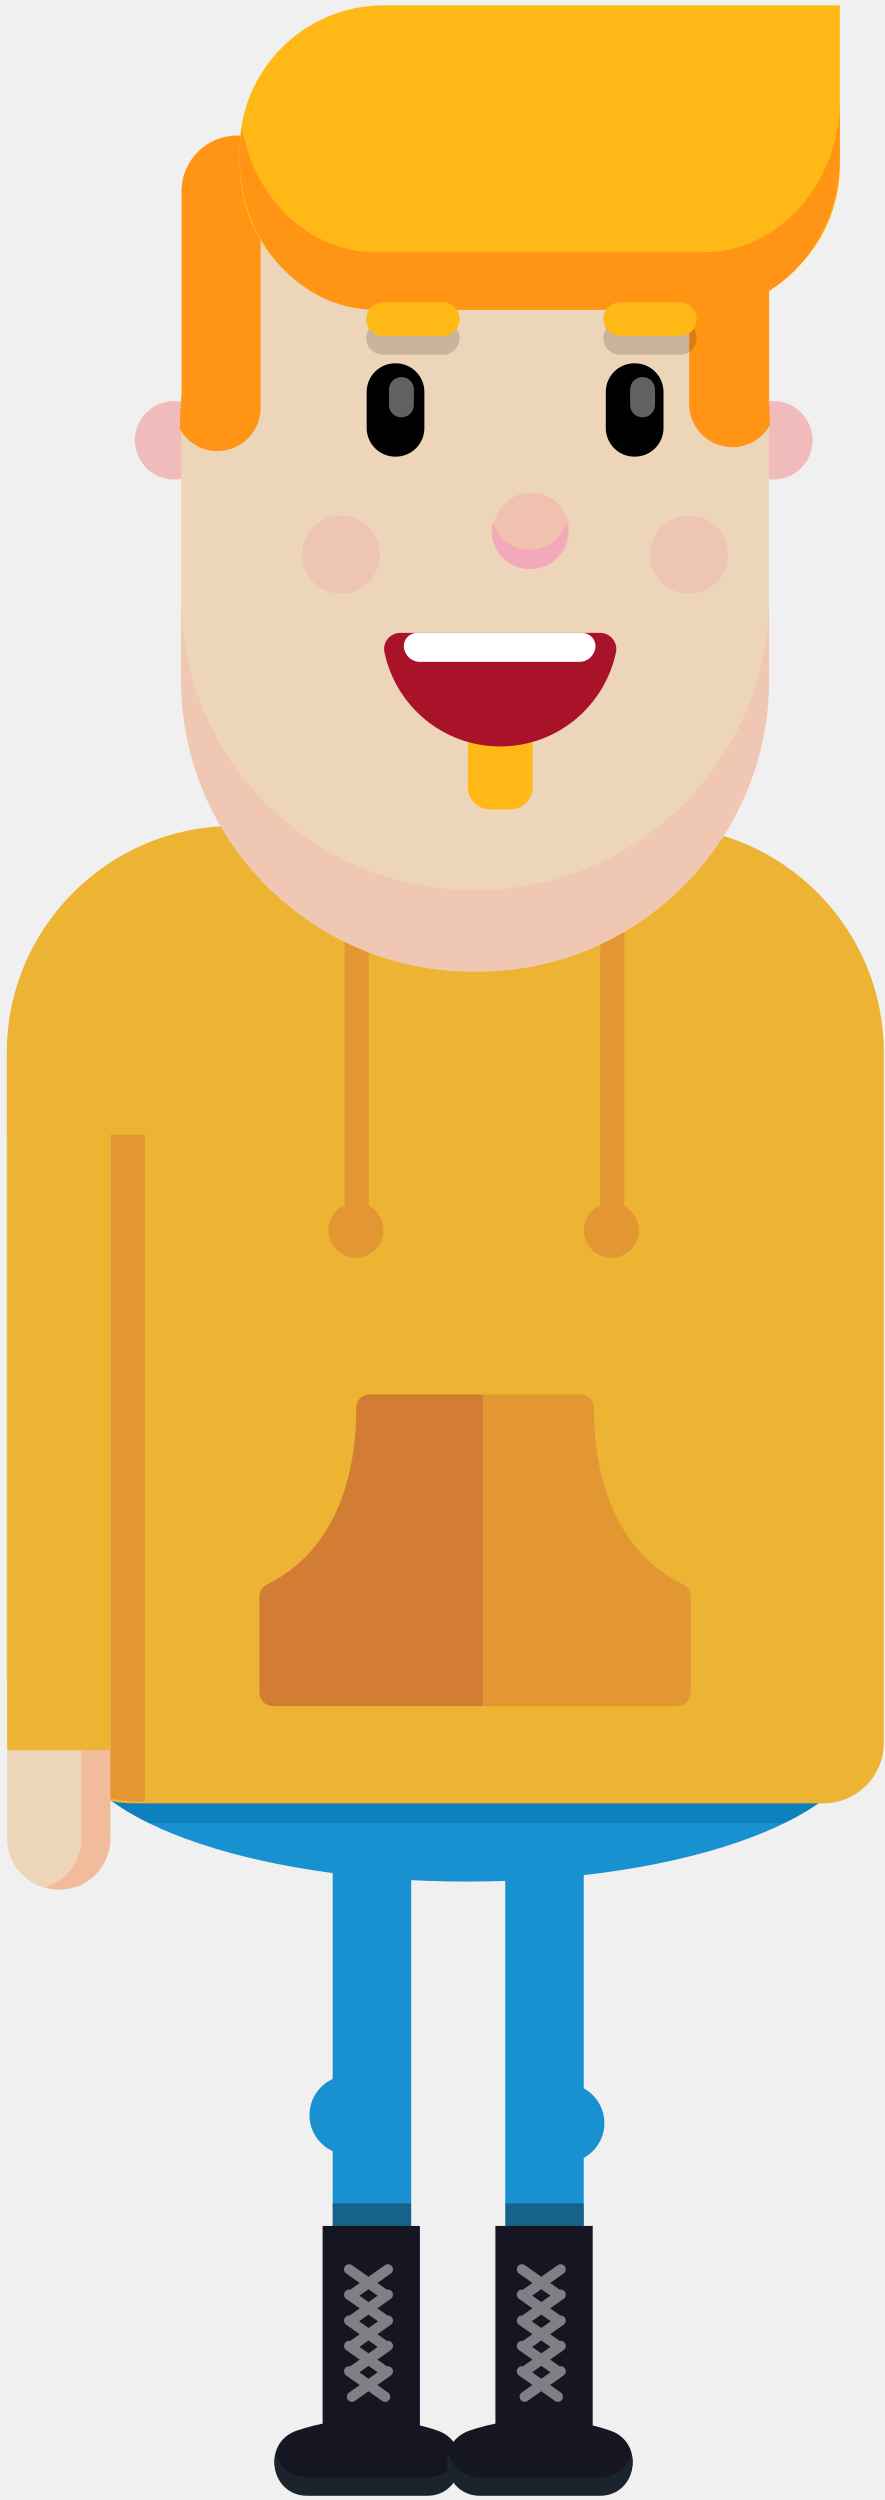
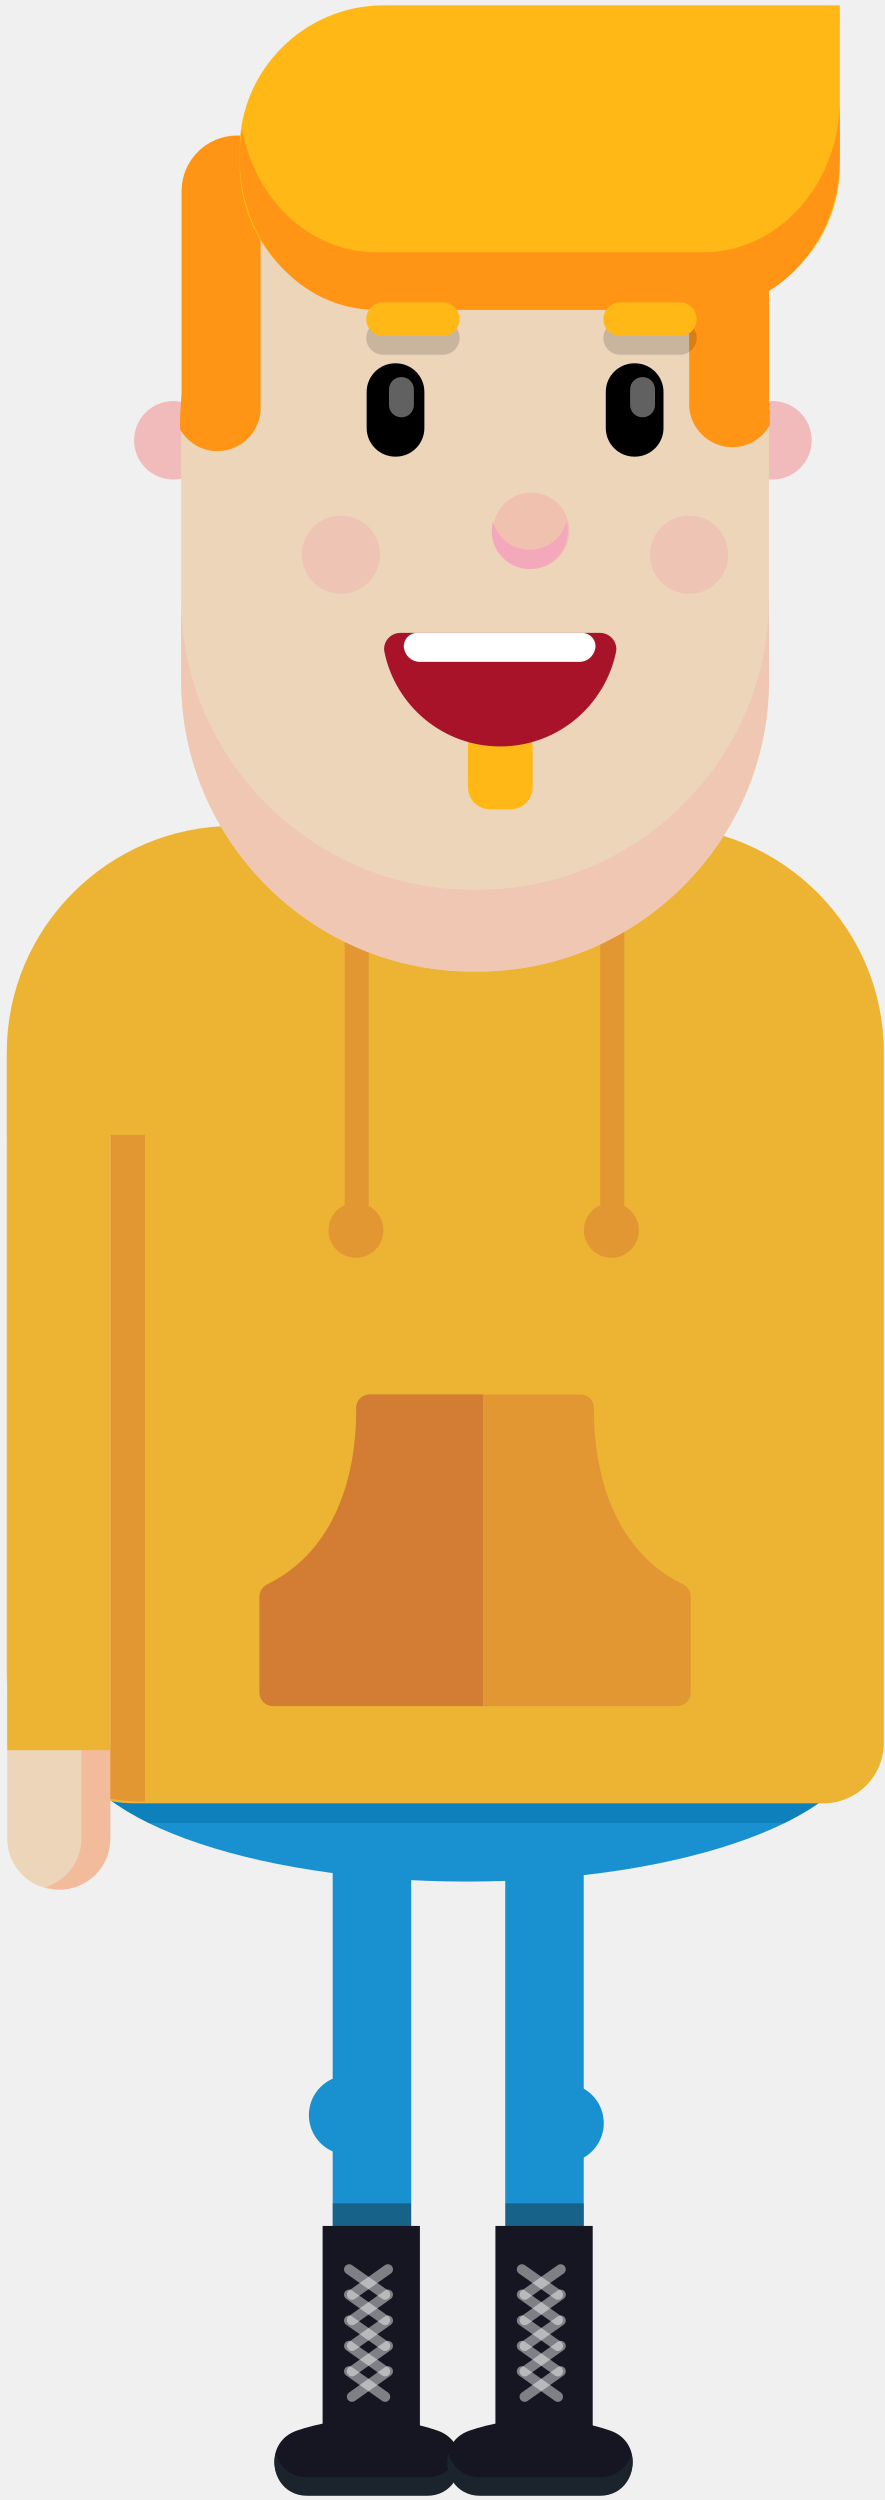
<svg xmlns="http://www.w3.org/2000/svg" width="98" height="277" viewBox="0 0 98 277" fill="none">
-   <path d="M20.127 45.43h25.258V15.014H26.28a6.163 6.163 0 00-6.162 6.161V45.43h.01zm65.079 0H59.947V15.014h19.107a6.163 6.163 0 016.161 6.161V45.43h-.009z" fill="#FF9415" />
-   <path d="M40.105 276.245h2.211a3.252 3.252 0 003.244-3.244v-75.832a3.252 3.252 0 00-3.244-3.243h-2.211a3.252 3.252 0 00-3.244 3.243v75.832a3.252 3.252 0 003.244 3.244zm19.117 0h2.212a3.252 3.252 0 003.243-3.244v-75.832a3.252 3.252 0 00-3.243-3.243h-2.212a3.252 3.252 0 00-3.244 3.243v75.832a3.252 3.252 0 003.244 3.244z" fill="#1991D1" />
-   <path d="M51.704 208.479c24.307 0 44.012-7.248 44.012-16.189 0-8.94-19.705-16.188-44.012-16.188-24.308 0-44.013 7.248-44.013 16.188 0 8.941 19.705 16.189 44.013 16.189zm10.799 31.16a4.396 4.396 0 100-8.791 4.396 4.396 0 000 8.791zm-23.885-.893a4.396 4.396 0 100-8.791 4.396 4.396 0 000 8.791z" fill="#1991D1" />
-   <path opacity=".43" d="M51.704 176.092c24.311 0 44.013 7.248 44.013 16.188 0 3.643-3.262 6.998-8.773 9.703h-70.47c-5.51-2.705-8.773-6.06-8.773-9.703-.01-8.94 19.692-16.188 44.003-16.188z" fill="#006DA2" />
-   <path d="M14.931 199.811h76.297c3.699 0 6.7-3.002 6.7-6.701V116.6c0-13.791-11.29-25.082-25.082-25.082H25.832C12.042 91.518.75 102.809.75 116.6v69.029c0 7.797 6.375 14.182 14.181 14.182z" fill="#EDB433" />
-   <path d="M16.055 199.606h-.418c-5.084 0-9.646-1.97-12.713-5.065v-68.797h13.14v73.862h-.009z" fill="#E29733" />
-   <path d="M12.03 203.759c0 3.086-2.527 5.613-5.612 5.613-3.086 0-5.613-2.527-5.613-5.613v-77.802H12.03v77.802z" fill="#ECD5B9" />
-   <path d="M9.011 203.759v-77.802h3.216v77.802c0 3.086-2.528 5.613-5.613 5.613-.567 0-1.097-.111-1.608-.269 2.305-.697 4.005-2.825 4.005-5.344z" fill="#F2BC9C" />
-   <path opacity=".38" d="M36.858 269.662h8.699v-25.528h-8.699v25.528z" fill="#161612" />
-   <path d="M40.682 268.059c2.844 0 5.511.455 7.806 1.254 3.894 1.357 2.956 7.1-1.17 7.1H34.047c-4.126 0-5.065-5.743-1.171-7.1 2.295-.79 4.953-1.254 7.806-1.254z" fill="#161622" />
-   <path d="M34.046 274.49h13.27c1.887 0 3.105-1.208 3.495-2.648.595 2.109-.734 4.693-3.494 4.693h-13.27c-2.76 0-4.09-2.584-3.495-4.693.39 1.44 1.608 2.648 3.494 2.648z" fill="#1B242C" />
-   <path d="M35.745 270.414h10.78v-23.781h-10.78v23.781z" fill="#161622" />
-   <path opacity=".45" d="M42.977 251.443L39 254.25m-.316-2.807l3.986 2.807m.307-.002L39 257.064m-.316-2.816l3.986 2.816m.31.055l-3.978 2.807m-.318-2.807l3.986 2.807m.307.002L39 262.744m-.315-2.816l3.987 2.816m.305-.002L39 265.558m-.316-2.816l3.986 2.816" stroke="#fff" stroke-width="1.131" stroke-miterlimit="10" stroke-linecap="round" stroke-linejoin="round" />
-   <path opacity=".38" d="M56.005 269.662h8.698v-25.528h-8.698v25.528z" fill="#161612" />
-   <path d="M59.817 268.059c2.844 0 5.51.455 7.806 1.254 3.894 1.357 2.956 7.1-1.17 7.1H53.181c-4.127 0-5.065-5.743-1.171-7.1 2.295-.79 4.962-1.254 7.806-1.254z" fill="#161622" />
-   <path d="M53.19 274.49h13.271c1.887 0 3.104-1.208 3.495-2.648.594 2.109-.735 4.693-3.495 4.693h-13.27c-2.76 0-4.09-2.584-3.495-4.693.39 1.44 1.599 2.648 3.495 2.648z" fill="#1B242C" />
-   <path d="M54.892 270.414h10.78v-23.781h-10.78v23.781z" fill="#161622" />
-   <path opacity=".45" d="M62.121 251.443l-3.986 2.807m-.307-2.807l3.987 2.807m.306-.002l-3.986 2.816m-.307-2.816l3.987 2.816m.306.055l-3.986 2.807m-.307-2.807l3.987 2.807m.306.002l-3.986 2.816m-.307-2.816l3.987 2.816m.306-.002l-3.986 2.816m-.307-2.816l3.987 2.816" stroke="#fff" stroke-width="1.131" stroke-miterlimit="10" stroke-linecap="round" stroke-linejoin="round" />
-   <path d="M67.838 96.906v38.781" stroke="#E29733" stroke-width="2.677" stroke-miterlimit="10" />
-   <path d="M67.745 139.366a3.048 3.048 0 100-6.097 3.048 3.048 0 000 6.097z" fill="#E29733" />
-   <path d="M39.522 96.906v38.781" stroke="#E29733" stroke-width="2.677" stroke-miterlimit="10" />
-   <path d="M39.437 139.366a3.048 3.048 0 100-6.097 3.048 3.048 0 000 6.097z" fill="#E29733" />
-   <path d="M85.588 53.136a4.35 4.35 0 100-8.698 4.35 4.35 0 000 8.698zm-66.383 0a4.35 4.35 0 100-8.698 4.35 4.35 0 000 8.698z" fill="#F1BBBB" />
-   <path d="M52.336 107.648h.604c17.75 0 32.266-14.525 32.266-32.266V47.28c0-17.75-14.525-32.265-32.266-32.265h-.604c-17.75 0-32.266 14.525-32.266 32.266v28.093c0 17.75 14.526 32.275 32.266 32.275z" fill="#ECD5B9" />
-   <path d="M43.796 50.597h.056a3.173 3.173 0 003.169-3.169v-4.005a3.173 3.173 0 00-3.17-3.17h-.055a3.173 3.173 0 00-3.169 3.17v4.005a3.179 3.179 0 003.169 3.17z" fill="#000" />
-   <path opacity=".38" d="M44.466 46.24h.028c.752 0 1.366-.613 1.366-1.366v-1.729a1.37 1.37 0 00-1.366-1.366h-.028c-.753 0-1.366.614-1.366 1.366v1.729a1.356 1.356 0 001.366 1.366z" fill="#fff" />
-   <path d="M58.861 63.043a4.228 4.228 0 100-8.457 4.228 4.228 0 000 8.457z" fill="#F0C1AF" />
-   <path d="M55.95 59.892a4.216 4.216 0 005.958-.456 4.224 4.224 0 00.873-1.71 4.22 4.22 0 01-.873 3.848 4.217 4.217 0 01-5.957.455c-1.264-1.078-1.71-2.741-1.329-4.247a4.18 4.18 0 001.329 2.11z" fill="#F4A8BB" />
-   <path d="M28.881 45.189a4.807 4.807 0 01-4.795 4.795c-1.775 0-3.317-.985-4.145-2.434v-.27c0-8.587 3.42-16.393 8.931-22.192v20.101h.01zm47.469-.435a4.807 4.807 0 004.795 4.795c1.775 0 3.318-.985 4.145-2.435v-.27c0-8.587-3.42-16.393-8.931-22.192v20.102h-.01z" fill="#FF9415" />
-   <path d="M42.496 34.317h34.608c8.772 0 15.947-7.175 15.947-15.947V.592H42.496c-8.773 0-15.947 7.174-15.947 15.947v1.83c0 8.773 7.174 15.948 15.947 15.948z" fill="#FFB815" />
-   <path d="M41.632 27.95h36.336c8.299 0 15.083-7.593 15.083-16.868v6.375c0 9.275-6.784 16.867-15.083 16.867H41.632c-8.3 0-15.083-7.592-15.083-16.867 0-1.087.102-2.156.279-3.187 1.338 7.76 7.48 13.68 14.804 13.68z" fill="#FF9415" />
-   <path d="M70.29 50.597h.056a3.173 3.173 0 003.169-3.169v-4.005a3.173 3.173 0 00-3.17-3.17h-.055a3.173 3.173 0 00-3.169 3.17v4.005a3.173 3.173 0 003.17 3.17z" fill="#000" />
-   <path opacity=".38" d="M71.183 46.24h.027c.753 0 1.367-.613 1.367-1.366v-1.729a1.37 1.37 0 00-1.367-1.366h-.027a1.37 1.37 0 00-1.367 1.366v1.729c0 .753.614 1.366 1.367 1.366z" fill="#fff" />
-   <path opacity=".5" d="M37.774 65.792a4.33 4.33 0 100-8.661 4.33 4.33 0 000 8.661zm38.576 0a4.33 4.33 0 100-8.661 4.33 4.33 0 000 8.661z" fill="#F0B4AF" />
-   <path opacity=".67" d="M52.336 98.59h.604c17.75 0 32.266-14.525 32.266-32.266v9.052c0 17.75-14.525 32.266-32.266 32.266h-.604c-17.75 0-32.266-14.526-32.266-32.266v-9.052c0 17.75 14.526 32.266 32.266 32.266z" fill="#F0C1AF" />
-   <path d="M54.288 89.677h2.286a2.453 2.453 0 002.444-2.444v-4.386a2.453 2.453 0 00-2.444-2.445h-2.286a2.453 2.453 0 00-2.444 2.445v4.386a2.453 2.453 0 002.444 2.444z" fill="#FFB815" />
-   <path d="M66.489 70.123c1.115 0 1.989 1.032 1.766 2.128-1.246 5.966-6.496 10.455-12.834 10.455-6.338 0-11.589-4.489-12.825-10.455-.232-1.096.642-2.128 1.766-2.128h22.127z" fill="#A8132A" />
-   <path d="M46.23 70.123h18.262c.93 0 1.645.855 1.459 1.756 0 .01 0 .019-.01.028a1.798 1.798 0 01-1.747 1.431H46.528c-.846 0-1.57-.604-1.747-1.43 0-.01 0-.02-.01-.029-.185-.91.53-1.756 1.46-1.756z" fill="#fff" />
-   <path opacity=".15" d="M50.923 37.449a1.864 1.864 0 00-1.858-1.86h-6.626a1.864 1.864 0 00-1.859 1.86c0 1.022.837 1.858 1.859 1.858h6.626a1.864 1.864 0 001.858-1.858z" fill="#000" />
-   <path d="M50.923 35.359a1.864 1.864 0 00-1.858-1.859h-6.626a1.864 1.864 0 00-1.859 1.859c0 1.022.837 1.858 1.859 1.858h6.626a1.852 1.852 0 001.858-1.858z" fill="#FFB815" />
-   <path opacity=".15" d="M77.195 37.449a1.864 1.864 0 00-1.859-1.86H68.71a1.864 1.864 0 00-1.858 1.86c0 1.022.836 1.858 1.858 1.858h6.626a1.864 1.864 0 001.859-1.858z" fill="#000" />
-   <path d="M77.195 35.359a1.864 1.864 0 00-1.859-1.859H68.71a1.864 1.864 0 00-1.858 1.859c0 1.022.836 1.858 1.858 1.858h6.626a1.852 1.852 0 001.859-1.858z" fill="#FFB815" />
-   <path d="M39.465 156.009a1.485 1.485 0 011.496-1.505h23.363c.837 0 1.506.669 1.496 1.505-.065 4.024.651 15.027 9.851 19.535.52.251.864.762.864 1.338v10.659c0 .827-.669 1.496-1.496 1.496H30.246a1.495 1.495 0 01-1.496-1.496v-10.659c0-.576.353-1.087.864-1.338 9.21-4.498 9.916-15.511 9.851-19.535z" fill="#E29733" />
-   <path opacity=".61" d="M29.614 175.544c9.2-4.508 9.916-15.511 9.851-19.535a1.485 1.485 0 011.496-1.505h12.546v34.533H30.246a1.495 1.495 0 01-1.496-1.496v-10.659c0-.576.353-1.087.864-1.338z" fill="#C76C33" />
-   <path d="M.802 193.92h11.43v-68.751H.802v68.751z" fill="#EDB433" />
+   <path d="M20.127 45.43H45.385V15.014H26.279C22.877 15.014 20.117 17.774 20.117 21.175V45.43H20.127Z" fill="#FF9415" />
+   <path d="M85.206 45.43H59.947V15.014H79.054C82.455 15.014 85.215 17.774 85.215 21.175V45.43H85.206Z" fill="#FF9415" />
+   <path d="M40.105 276.245H42.316C44.101 276.245 45.56 274.786 45.56 273.001V197.169C45.56 195.385 44.101 193.926 42.316 193.926H40.105C38.32 193.926 36.861 195.385 36.861 197.169V273.001C36.861 274.786 38.32 276.245 40.105 276.245Z" fill="#1991D1" />
+   <path d="M59.222 276.245H61.434C63.218 276.245 64.677 274.786 64.677 273.001V197.169C64.677 195.385 63.218 193.926 61.434 193.926H59.222C57.438 193.926 55.978 195.385 55.978 197.169V273.001C55.978 274.786 57.438 276.245 59.222 276.245Z" fill="#1991D1" />
+   <path d="M51.704 208.479C76.011 208.479 95.716 201.231 95.716 192.29C95.716 183.35 76.011 176.102 51.704 176.102C27.396 176.102 7.691 183.35 7.691 192.29C7.691 201.231 27.396 208.479 51.704 208.479Z" fill="#1991D1" />
+   <path d="M62.503 239.639C64.931 239.639 66.899 237.671 66.899 235.243C66.899 232.816 64.931 230.848 62.503 230.848C60.075 230.848 58.107 232.816 58.107 235.243C58.107 237.671 60.075 239.639 62.503 239.639Z" fill="#1991D1" />
+   <path d="M38.618 238.746C41.046 238.746 43.014 236.778 43.014 234.351C43.014 231.923 41.046 229.955 38.618 229.955C36.191 229.955 34.223 231.923 34.223 234.351C34.223 236.778 36.191 238.746 38.618 238.746Z" fill="#1991D1" />
+   <path opacity="0.43" d="M51.704 176.092C76.015 176.092 95.717 183.34 95.717 192.28C95.717 195.923 92.455 199.278 86.944 201.983H16.474C10.963 199.278 7.701 195.923 7.701 192.28C7.692 183.34 27.393 176.092 51.704 176.092Z" fill="#006DA2" />
+   <path d="M14.931 199.811H91.228C94.927 199.811 97.929 196.809 97.929 193.11V116.6C97.929 102.809 86.637 91.518 72.846 91.518H25.832C12.041 91.518 0.75 102.809 0.75 116.6V185.629C0.75 193.426 7.125 199.811 14.931 199.811Z" fill="#EDB433" />
+   <path d="M16.055 199.606H15.637C10.553 199.606 5.991 197.636 2.924 194.541V125.744H16.064V199.606H16.055Z" fill="#E29733" />
+   <path d="M12.031 203.759C12.031 206.845 9.503 209.372 6.418 209.372C3.332 209.372 0.805 206.845 0.805 203.759V125.957H12.031V203.759Z" fill="#ECD5B9" />
+   <path d="M9.011 203.759V125.957H12.227V203.759C12.227 206.845 9.699 209.372 6.614 209.372C6.047 209.372 5.517 209.261 5.006 209.103C7.311 208.406 9.011 206.278 9.011 203.759Z" fill="#F2BC9C" />
+   <path opacity="0.38" d="M36.858 269.662L45.557 269.662L45.557 244.134L36.858 244.134L36.858 269.662Z" fill="#161612" />
+   <path d="M40.682 268.059C43.526 268.059 46.193 268.514 48.489 269.313C52.382 270.67 51.444 276.413 47.318 276.413H34.047C29.921 276.413 28.982 270.67 32.876 269.313C35.171 268.523 37.829 268.059 40.682 268.059Z" fill="#161622" />
+   <path d="M34.046 274.49H47.317C49.203 274.49 50.421 273.282 50.811 271.842C51.406 273.951 50.077 276.535 47.317 276.535H34.046C31.286 276.535 29.957 273.951 30.552 271.842C30.942 273.282 32.16 274.49 34.046 274.49Z" fill="#1B242C" />
+   <path d="M35.745 270.414L46.525 270.414L46.525 246.633L35.745 246.633L35.745 270.414Z" fill="#161622" />
+   <path opacity="0.45" d="M42.977 251.443L39 254.25" stroke="white" stroke-width="1.131" stroke-miterlimit="10" stroke-linecap="round" stroke-linejoin="round" />
+   <path opacity="0.45" d="M38.684 251.443L42.67 254.25" stroke="white" stroke-width="1.131" stroke-miterlimit="10" stroke-linecap="round" stroke-linejoin="round" />
+   <path opacity="0.45" d="M42.977 254.248L39 257.064" stroke="white" stroke-width="1.131" stroke-miterlimit="10" stroke-linecap="round" stroke-linejoin="round" />
+   <path opacity="0.45" d="M38.684 254.248L42.67 257.064" stroke="white" stroke-width="1.131" stroke-miterlimit="10" stroke-linecap="round" stroke-linejoin="round" />
+   <path opacity="0.45" d="M42.979 257.119L39.002 259.926" stroke="white" stroke-width="1.131" stroke-miterlimit="10" stroke-linecap="round" stroke-linejoin="round" />
+   <path opacity="0.45" d="M38.684 257.119L42.67 259.926" stroke="white" stroke-width="1.131" stroke-miterlimit="10" stroke-linecap="round" stroke-linejoin="round" />
+   <path opacity="0.45" d="M42.977 259.928L39 262.744" stroke="white" stroke-width="1.131" stroke-miterlimit="10" stroke-linecap="round" stroke-linejoin="round" />
+   <path opacity="0.45" d="M38.685 259.928L42.672 262.744" stroke="white" stroke-width="1.131" stroke-miterlimit="10" stroke-linecap="round" stroke-linejoin="round" />
+   <path opacity="0.45" d="M42.977 262.742L39 265.558" stroke="white" stroke-width="1.131" stroke-miterlimit="10" stroke-linecap="round" stroke-linejoin="round" />
+   <path opacity="0.45" d="M38.684 262.742L42.67 265.558" stroke="white" stroke-width="1.131" stroke-miterlimit="10" stroke-linecap="round" stroke-linejoin="round" />
+   <path opacity="0.38" d="M56.005 269.662L64.703 269.662L64.703 244.134L56.005 244.134L56.005 269.662Z" fill="#161612" />
+   <path d="M59.817 268.059C62.661 268.059 65.328 268.514 67.623 269.313C71.517 270.67 70.579 276.413 66.452 276.413H53.182C49.056 276.413 48.117 270.67 52.011 269.313C54.306 268.523 56.973 268.059 59.817 268.059Z" fill="#161622" />
+   <path d="M53.191 274.49H66.461C68.348 274.49 69.565 273.282 69.956 271.842C70.55 273.951 69.221 276.535 66.461 276.535H53.191C50.431 276.535 49.102 273.951 49.696 271.842C50.087 273.282 51.295 274.49 53.191 274.49Z" fill="#1B242C" />
+   <path d="M54.892 270.414L65.672 270.414L65.672 246.633L54.892 246.633L54.892 270.414Z" fill="#161622" />
+   <path opacity="0.45" d="M62.121 251.443L58.135 254.25" stroke="white" stroke-width="1.131" stroke-miterlimit="10" stroke-linecap="round" stroke-linejoin="round" />
+   <path opacity="0.45" d="M57.828 251.443L61.815 254.25" stroke="white" stroke-width="1.131" stroke-miterlimit="10" stroke-linecap="round" stroke-linejoin="round" />
+   <path opacity="0.45" d="M62.121 254.248L58.135 257.064" stroke="white" stroke-width="1.131" stroke-miterlimit="10" stroke-linecap="round" stroke-linejoin="round" />
+   <path opacity="0.45" d="M57.828 254.248L61.815 257.064" stroke="white" stroke-width="1.131" stroke-miterlimit="10" stroke-linecap="round" stroke-linejoin="round" />
+   <path opacity="0.45" d="M62.121 257.119L58.135 259.926" stroke="white" stroke-width="1.131" stroke-miterlimit="10" stroke-linecap="round" stroke-linejoin="round" />
+   <path opacity="0.45" d="M57.828 257.119L61.815 259.926" stroke="white" stroke-width="1.131" stroke-miterlimit="10" stroke-linecap="round" stroke-linejoin="round" />
+   <path opacity="0.45" d="M62.121 259.928L58.135 262.744" stroke="white" stroke-width="1.131" stroke-miterlimit="10" stroke-linecap="round" stroke-linejoin="round" />
+   <path opacity="0.45" d="M57.828 259.928L61.815 262.744" stroke="white" stroke-width="1.131" stroke-miterlimit="10" stroke-linecap="round" stroke-linejoin="round" />
+   <path opacity="0.45" d="M62.121 262.742L58.135 265.558" stroke="white" stroke-width="1.131" stroke-miterlimit="10" stroke-linecap="round" stroke-linejoin="round" />
+   <path opacity="0.45" d="M57.828 262.742L61.815 265.558" stroke="white" stroke-width="1.131" stroke-miterlimit="10" stroke-linecap="round" stroke-linejoin="round" />
+   <path d="M67.838 96.906V135.687" stroke="#E29733" stroke-width="2.677" stroke-miterlimit="10" />
+   <path d="M67.745 139.366C69.429 139.366 70.794 138.001 70.794 136.318C70.794 134.634 69.429 133.27 67.745 133.27C66.062 133.27 64.697 134.634 64.697 136.318C64.697 138.001 66.062 139.366 67.745 139.366Z" fill="#E29733" />
+   <path d="M39.522 96.906V135.687" stroke="#E29733" stroke-width="2.677" stroke-miterlimit="10" />
+   <path d="M39.437 139.366C41.12 139.366 42.485 138.001 42.485 136.318C42.485 134.634 41.12 133.27 39.437 133.27C37.753 133.27 36.389 134.634 36.389 136.318C36.389 138.001 37.753 139.366 39.437 139.366Z" fill="#E29733" />
+   <path d="M85.588 53.136C87.99 53.136 89.937 51.189 89.937 48.787C89.937 46.385 87.99 44.438 85.588 44.438C83.186 44.438 81.238 46.385 81.238 48.787C81.238 51.189 83.186 53.136 85.588 53.136Z" fill="#F1BBBB" />
+   <path d="M19.205 53.136C21.607 53.136 23.554 51.189 23.554 48.787C23.554 46.385 21.607 44.438 19.205 44.438C16.803 44.438 14.855 46.385 14.855 48.787C14.855 51.189 16.803 53.136 19.205 53.136Z" fill="#F1BBBB" />
+   <path d="M52.336 107.648H52.94C70.69 107.648 85.206 93.123 85.206 75.382V47.279C85.206 29.53 70.681 15.014 52.94 15.014H52.336C34.586 15.014 20.07 29.539 20.07 47.279V75.373C20.07 93.123 34.596 107.648 52.336 107.648Z" fill="#ECD5B9" />
+   <path d="M43.796 50.597H43.852C45.599 50.597 47.021 49.175 47.021 47.428V43.423C47.021 41.676 45.599 40.254 43.852 40.254H43.796C42.049 40.254 40.627 41.676 40.627 43.423V47.428C40.627 49.175 42.058 50.597 43.796 50.597Z" fill="black" />
+   <path opacity="0.38" d="M44.466 46.24H44.494C45.246 46.24 45.86 45.627 45.86 44.874V43.145C45.86 42.393 45.246 41.779 44.494 41.779H44.466C43.713 41.779 43.1 42.393 43.1 43.145V44.874C43.09 45.627 43.704 46.24 44.466 46.24Z" fill="white" />
+   <path d="M58.861 63.043C61.197 63.043 63.09 61.15 63.09 58.814C63.09 56.479 61.197 54.586 58.861 54.586C56.526 54.586 54.633 56.479 54.633 58.814C54.633 61.15 56.526 63.043 58.861 63.043Z" fill="#F0C1AF" />
+   <path d="M55.951 59.892C57.726 61.416 60.393 61.212 61.908 59.437C62.345 58.925 62.623 58.34 62.781 57.727C63.125 59.028 62.856 60.477 61.908 61.574C60.384 63.349 57.717 63.553 55.951 62.029C54.687 60.951 54.241 59.288 54.622 57.782C54.836 58.572 55.273 59.316 55.951 59.892Z" fill="#F4A8BB" />
+   <path d="M28.881 45.189C28.881 47.828 26.725 49.984 24.086 49.984C22.311 49.984 20.768 48.999 19.941 47.55V47.28C19.941 38.693 23.361 30.887 28.872 25.088V45.189H28.881Z" fill="#FF9415" />
+   <path d="M76.35 44.754C76.35 47.393 78.506 49.549 81.145 49.549C82.92 49.549 84.463 48.564 85.29 47.114V46.844C85.29 38.258 81.87 30.451 76.359 24.652V44.754H76.35Z" fill="#FF9415" />
+   <path d="M42.496 34.317H77.104C85.876 34.317 93.051 27.142 93.051 18.37V0.592H42.496C33.723 0.592 26.549 7.766 26.549 16.539V18.37C26.549 27.142 33.723 34.317 42.496 34.317Z" fill="#FFB815" />
+   <path d="M41.632 27.949H77.968C86.267 27.949 93.051 20.357 93.051 11.082V17.457C93.051 26.732 86.267 34.324 77.968 34.324H41.632C33.333 34.324 26.549 26.732 26.549 17.457C26.549 16.37 26.651 15.301 26.828 14.27C28.166 22.029 34.309 27.949 41.632 27.949Z" fill="#FF9415" />
+   <path d="M70.29 50.597H70.346C72.093 50.597 73.515 49.175 73.515 47.428V43.423C73.515 41.676 72.093 40.254 70.346 40.254H70.29C68.543 40.254 67.121 41.676 67.121 43.423V47.428C67.121 49.175 68.543 50.597 70.29 50.597Z" fill="black" />
+   <path opacity="0.38" d="M71.183 46.24H71.21C71.963 46.24 72.576 45.627 72.576 44.874V43.145C72.576 42.393 71.963 41.779 71.21 41.779H71.183C70.43 41.779 69.816 42.393 69.816 43.145V44.874C69.816 45.627 70.43 46.24 71.183 46.24Z" fill="white" />
+   <path opacity="0.5" d="M37.774 65.792C40.166 65.792 42.105 63.853 42.105 61.462C42.105 59.07 40.166 57.131 37.774 57.131C35.382 57.131 33.443 59.07 33.443 61.462C33.443 63.853 35.382 65.792 37.774 65.792Z" fill="#F0B4AF" />
+   <path opacity="0.5" d="M76.35 65.792C78.742 65.792 80.681 63.853 80.681 61.462C80.681 59.07 78.742 57.131 76.35 57.131C73.958 57.131 72.019 59.07 72.019 61.462C72.019 63.853 73.958 65.792 76.35 65.792Z" fill="#F0B4AF" />
+   <path opacity="0.67" d="M52.336 98.59H52.94C70.69 98.59 85.206 84.065 85.206 66.324V75.376C85.206 93.126 70.681 107.642 52.94 107.642H52.336C34.586 107.642 20.07 93.116 20.07 75.376V66.324C20.07 84.074 34.596 98.59 52.336 98.59Z" fill="#F0C1AF" />
+   <path d="M54.288 89.677H56.574C57.922 89.677 59.018 88.571 59.018 87.233V82.847C59.018 81.499 57.912 80.402 56.574 80.402H54.288C52.94 80.402 51.844 81.508 51.844 82.847V87.233C51.844 88.571 52.94 89.677 54.288 89.677Z" fill="#FFB815" />
+   <path d="M66.489 70.123C67.604 70.123 68.478 71.155 68.255 72.251C67.009 78.217 61.759 82.706 55.421 82.706C49.083 82.706 43.832 78.217 42.596 72.251C42.364 71.155 43.237 70.123 44.362 70.123H66.489Z" fill="#A8132A" />
+   <path d="M46.231 70.123H64.492C65.421 70.123 66.137 70.978 65.951 71.879C65.951 71.889 65.951 71.898 65.942 71.907C65.765 72.734 65.04 73.338 64.194 73.338H46.528C45.682 73.338 44.958 72.734 44.781 71.907C44.781 71.898 44.781 71.889 44.772 71.879C44.586 70.969 45.301 70.123 46.231 70.123Z" fill="white" />
+   <path opacity="0.15" d="M50.923 37.449C50.923 36.426 50.087 35.59 49.065 35.59H42.439C41.416 35.59 40.58 36.426 40.58 37.449C40.58 38.471 41.416 39.307 42.439 39.307H49.065C50.087 39.307 50.923 38.471 50.923 37.449Z" fill="black" />
+   <path d="M50.923 35.359C50.923 34.336 50.087 33.5 49.065 33.5H42.439C41.416 33.5 40.58 34.336 40.58 35.359C40.58 36.381 41.416 37.217 42.439 37.217H49.065C50.087 37.227 50.923 36.39 50.923 35.359Z" fill="#FFB815" />
+   <path opacity="0.15" d="M77.195 37.449C77.195 36.426 76.359 35.59 75.336 35.59H68.71C67.688 35.59 66.852 36.426 66.852 37.449C66.852 38.471 67.688 39.307 68.71 39.307H75.336C76.359 39.307 77.195 38.471 77.195 37.449Z" fill="black" />
+   <path d="M77.195 35.359C77.195 34.336 76.359 33.5 75.336 33.5H68.71C67.688 33.5 66.852 34.336 66.852 35.359C66.852 36.381 67.688 37.217 68.71 37.217H75.336C76.359 37.227 77.195 36.39 77.195 35.359Z" fill="#FFB815" />
+   <path d="M39.465 156.009C39.456 155.173 40.125 154.504 40.961 154.504H51.909H53.377H64.324C65.161 154.504 65.83 155.173 65.82 156.009C65.755 160.033 66.471 171.036 75.671 175.544C76.192 175.795 76.535 176.306 76.535 176.882V187.541C76.535 188.368 75.866 189.037 75.039 189.037H55.003H50.292H30.246C29.419 189.037 28.75 188.368 28.75 187.541V176.882C28.75 176.306 29.103 175.795 29.614 175.544C38.824 171.046 39.53 160.033 39.465 156.009Z" fill="#E29733" />
+   <path opacity="0.61" d="M29.614 175.544C38.815 171.036 39.53 160.033 39.465 156.009C39.456 155.173 40.125 154.504 40.961 154.504H51.909H53.377H53.507V189.037H50.292H30.246C29.419 189.037 28.75 188.368 28.75 187.541V176.882C28.75 176.306 29.103 175.795 29.614 175.544Z" fill="#C76C33" />
+   <path d="M0.802 193.92L12.232 193.92L12.232 125.169L0.802 125.169L0.802 193.92Z" fill="#EDB433" />
</svg>
